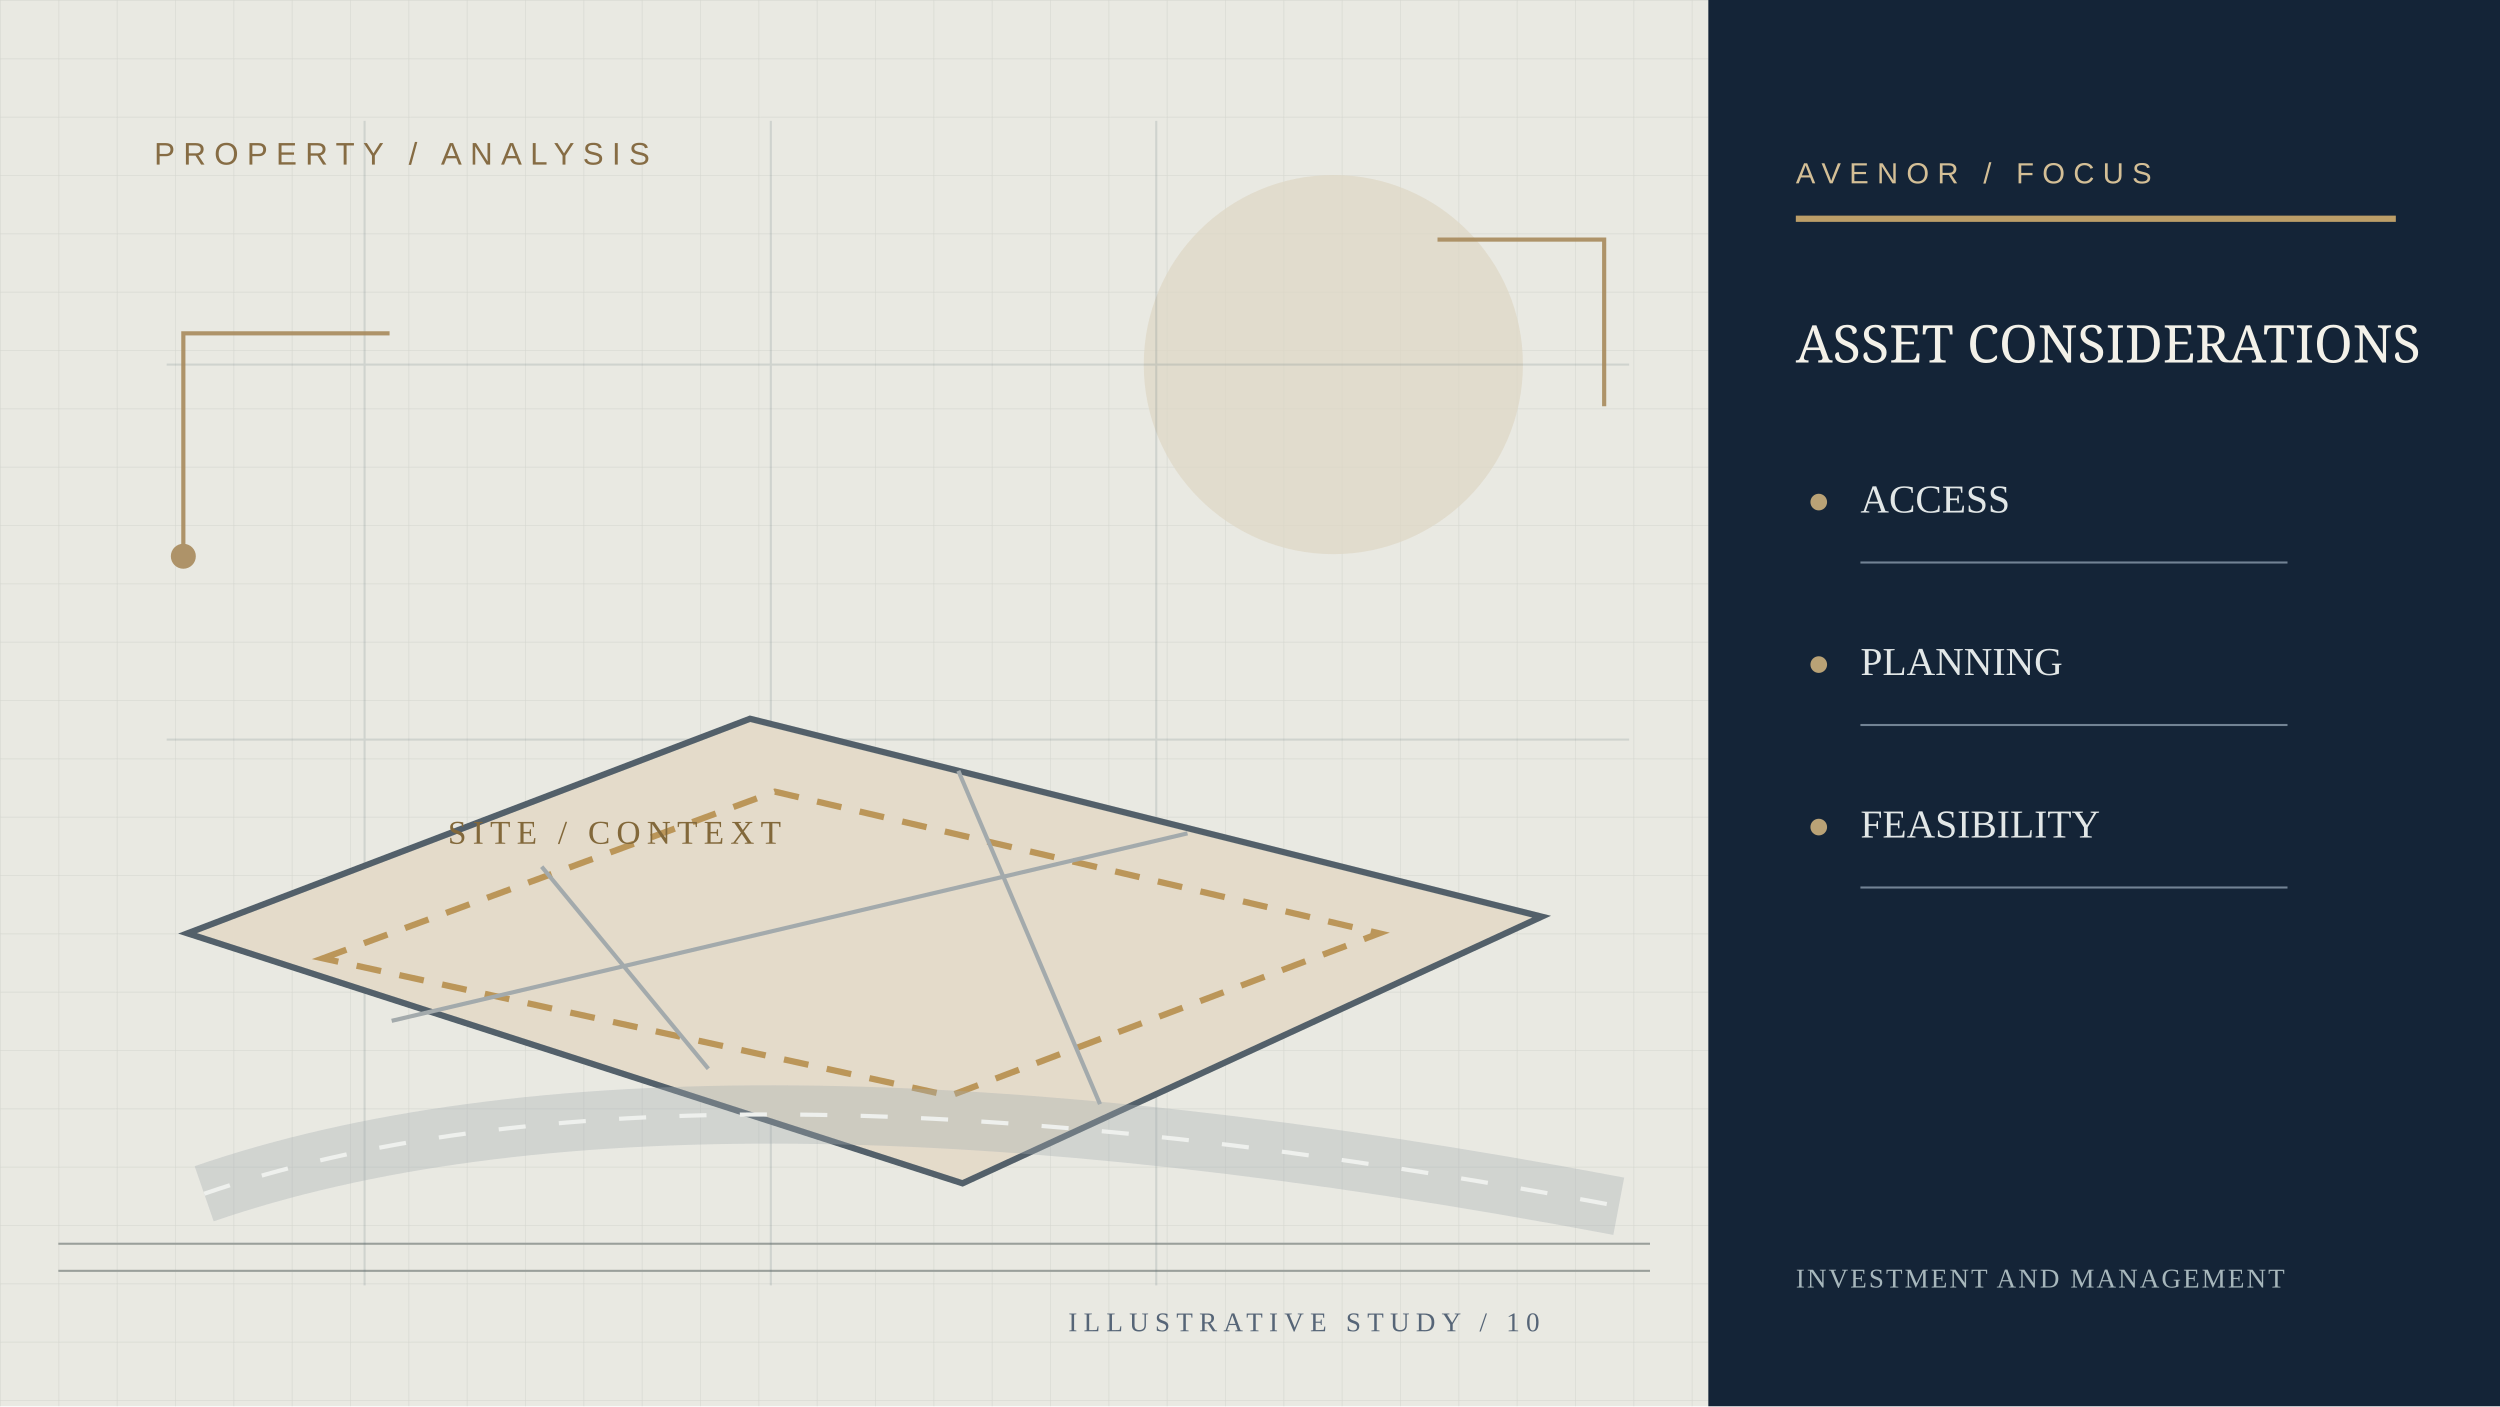
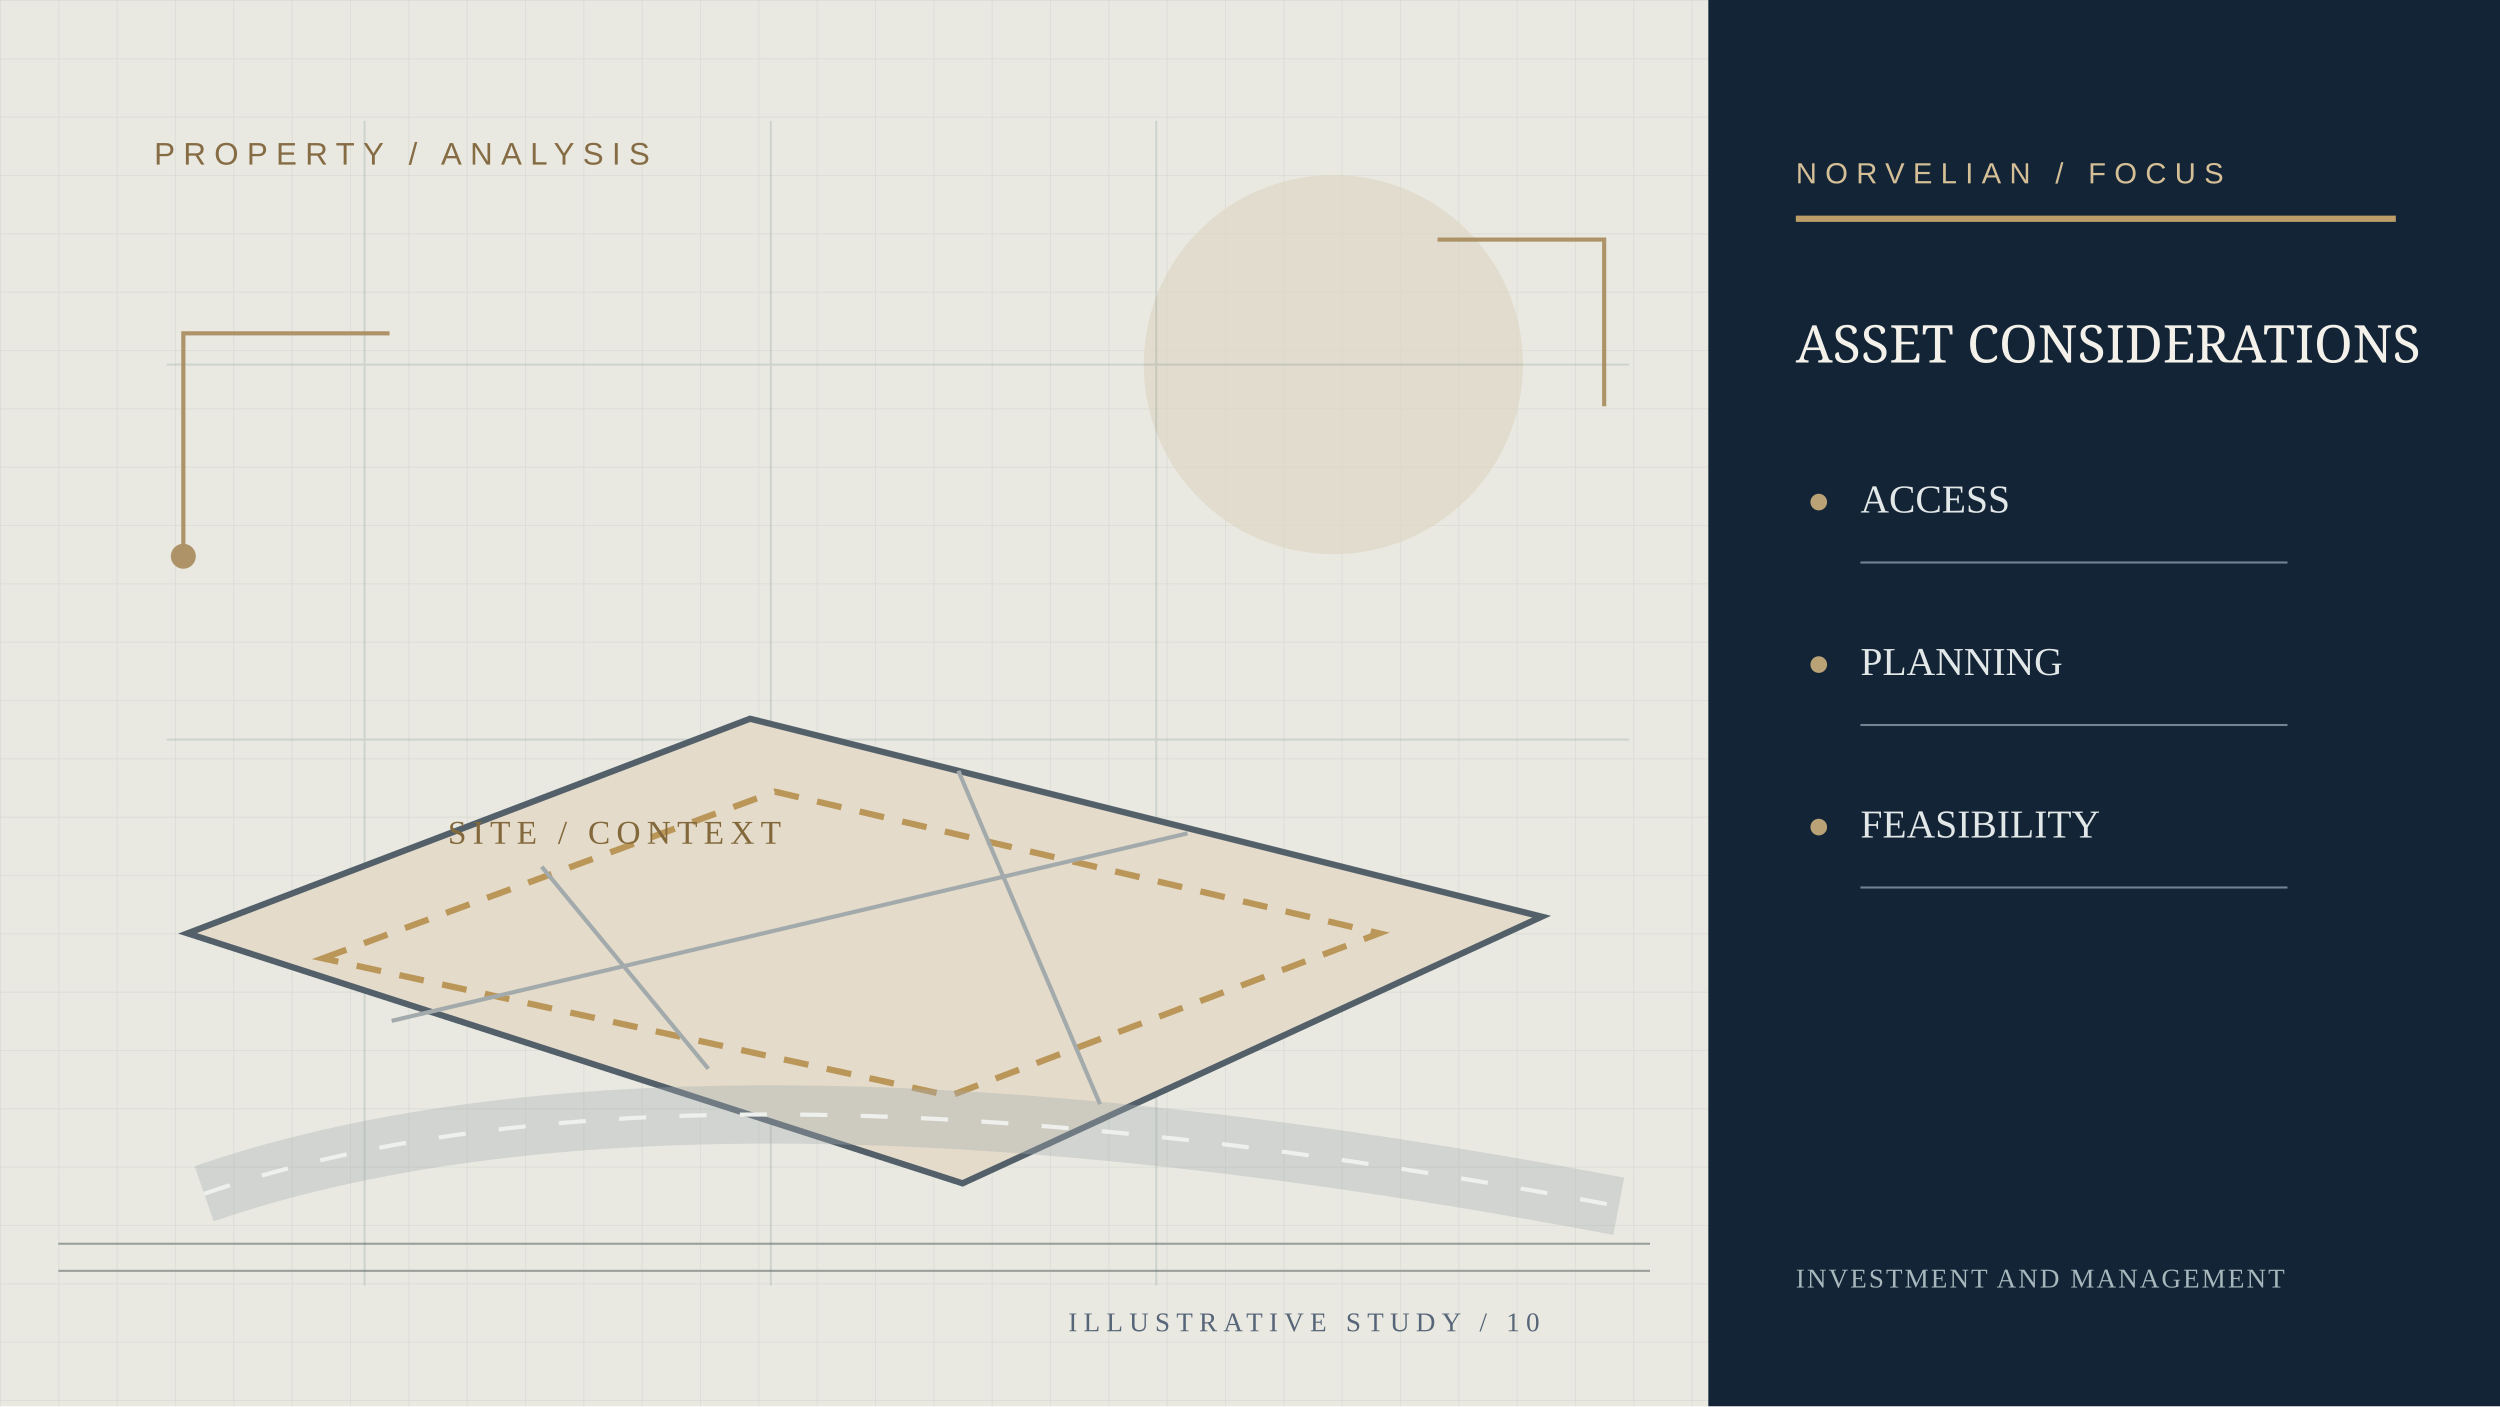
<svg xmlns="http://www.w3.org/2000/svg" viewBox="0 0 1200 675" role="img" aria-labelledby="title">
  <defs>
    <pattern id="paper" width="28" height="28" patternUnits="userSpaceOnUse">
      <path d="M28 0H0V28" fill="none" stroke="#d5d6cf" stroke-width=".55" />
    </pattern>
    <linearGradient id="light" x2="0" y2="1">
      <stop stop-color="#ebe9e2" />
      <stop offset="1" stop-color="#d9ddd8" />
    </linearGradient>
  </defs>
  <rect width="1200" height="675" fill="#e9e9e2" />
  <rect x="0" y="0" width="820" height="675" fill="url(#paper)" />
  <path d="M28 597H792M28 610H792" stroke="#9a9f9b" stroke-width="1" />
  <circle cx="640" cy="175" r="91" fill="#ded7c5" opacity=".72" />
  <g opacity=".18" stroke="#596e74" fill="none">
    <path d="M80 175H782M80 355H782M175 58V617M370 58V617M555 58V617" stroke-width="1" />
  </g>
  <path d="M90 448 360 345 740 440 462 568Z" fill="#e4dbca" stroke="#53606a" stroke-width="3" />
  <path d="M155 460 372 380 662 448 456 526Z" fill="none" stroke="#bb9659" stroke-width="3" stroke-dasharray="12 9" />
  <path d="M260 416 340 513M460 370 528 530M188 490 570 400" fill="none" stroke="#a3aaac" stroke-width="2" />
  <path d="M98 573Q327 494 777 579" fill="none" stroke="#a3abb0" stroke-width="28" opacity=".35" />
  <path d="M98 573Q327 494 777 579" fill="none" stroke="#eef0ed" stroke-width="2" stroke-dasharray="13 16" />
  <text x="215" y="405" fill="#82683a" font-size="16" letter-spacing="3">SITE / CONTEXT</text>
  <g fill="none" stroke="#a78a5c" stroke-width="2" opacity=".9">
    <path d="M88 267V160H187" />
    <circle cx="88" cy="267" r="5" fill="#a78a5c" />
    <path d="M690 115H770V195" />
  </g>
  <text x="74" y="79" fill="#866c44" font-size="15" font-family="Arial,sans-serif" letter-spacing="4">PROPERTY / ANALYSIS</text>
  <text x="739" y="639" text-anchor="end" fill="#566577" font-size="13" letter-spacing="3">ILLUSTRATIVE STUDY / 10</text>
  <rect x="820" width="380" height="675" fill="#142437" />
  <path d="M862 105H1150" stroke="#bc9e68" stroke-width="3" />
-   <text x="862" y="88" fill="#d4bf96" font-size="14" font-family="Arial,sans-serif" letter-spacing="4">AVENOR / FOCUS</text>
+   <text x="862" y="88" fill="#d4bf96" font-size="14" font-family="Arial,sans-serif" letter-spacing="4">NORVELIAN / FOCUS</text>
  <text x="862" y="174" fill="#f3f1e9" font-size="25" font-family="Georgia,serif">ASSET CONSIDERATIONS</text>
  <g transform="translate(873,246)">
    <circle cx="0" cy="-5" r="4" fill="#b9a276" />
    <text x="20" y="0" font-size="19" fill="#e2e7e7">ACCESS</text>
    <path d="M20 24H225" stroke="#728394" stroke-width="1" />
  </g>
  <g transform="translate(873,324)">
    <circle cx="0" cy="-5" r="4" fill="#b9a276" />
    <text x="20" y="0" font-size="19" fill="#e2e7e7">PLANNING</text>
    <path d="M20 24H225" stroke="#728394" stroke-width="1" />
  </g>
  <g transform="translate(873,402)">
    <circle cx="0" cy="-5" r="4" fill="#b9a276" />
    <text x="20" y="0" font-size="19" fill="#e2e7e7">FEASIBILITY</text>
    <path d="M20 24H225" stroke="#728394" stroke-width="1" />
  </g>
  <text x="862" y="618" fill="#a7b7bc" font-size="13" letter-spacing="1">INVESTMENT AND MANAGEMENT</text>
</svg>
